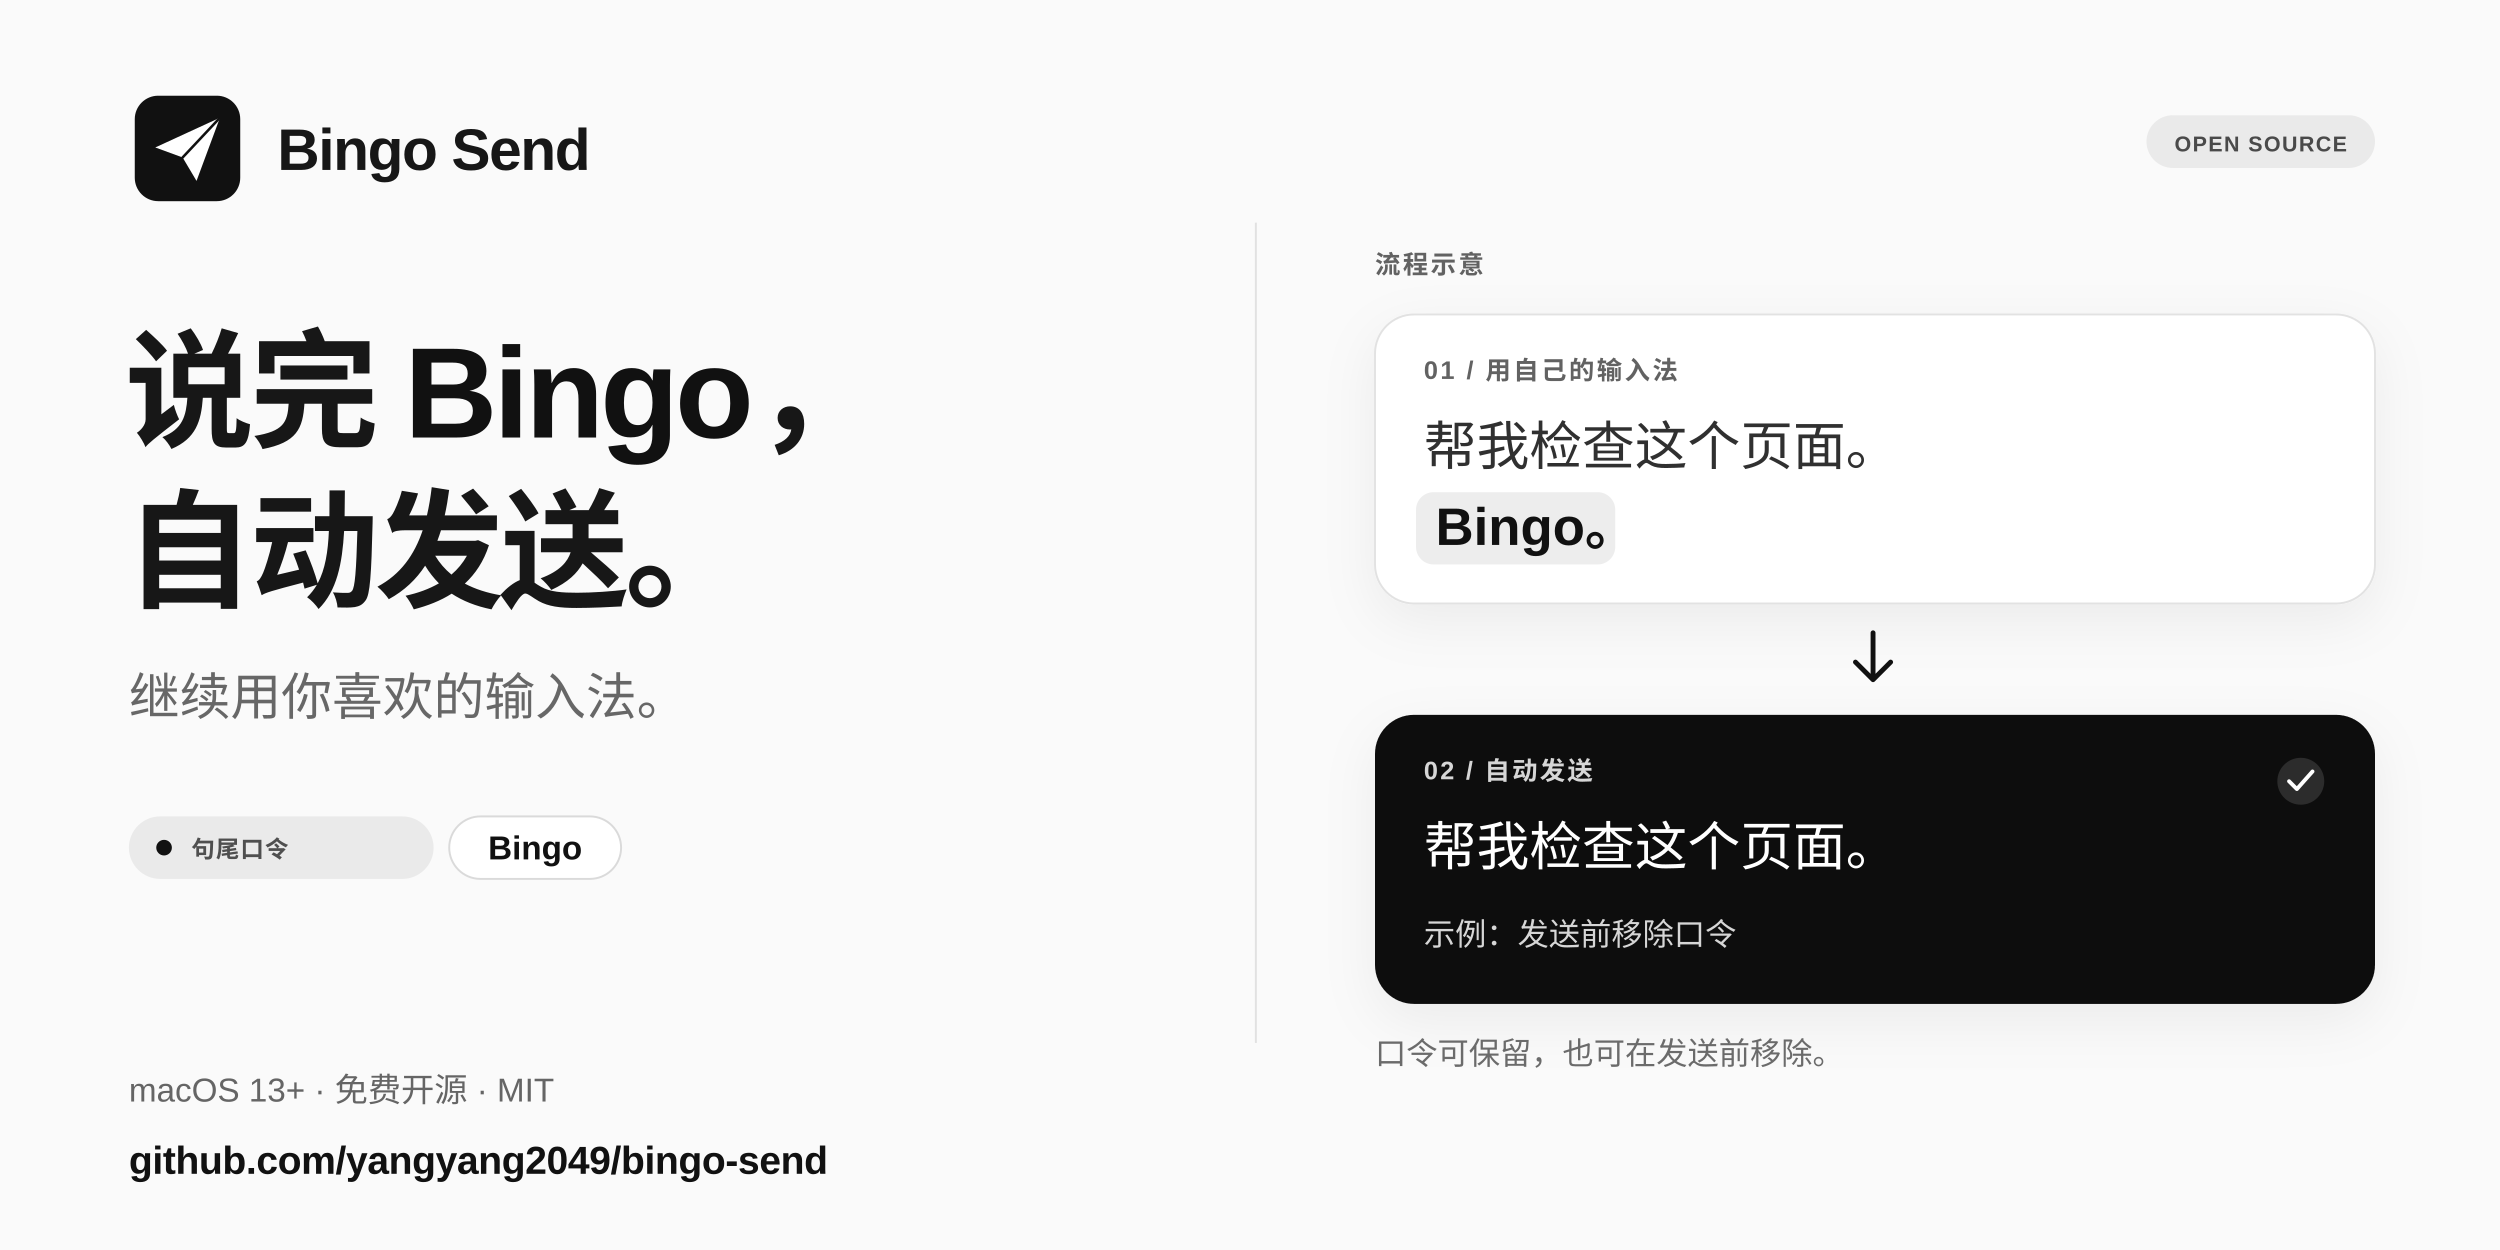
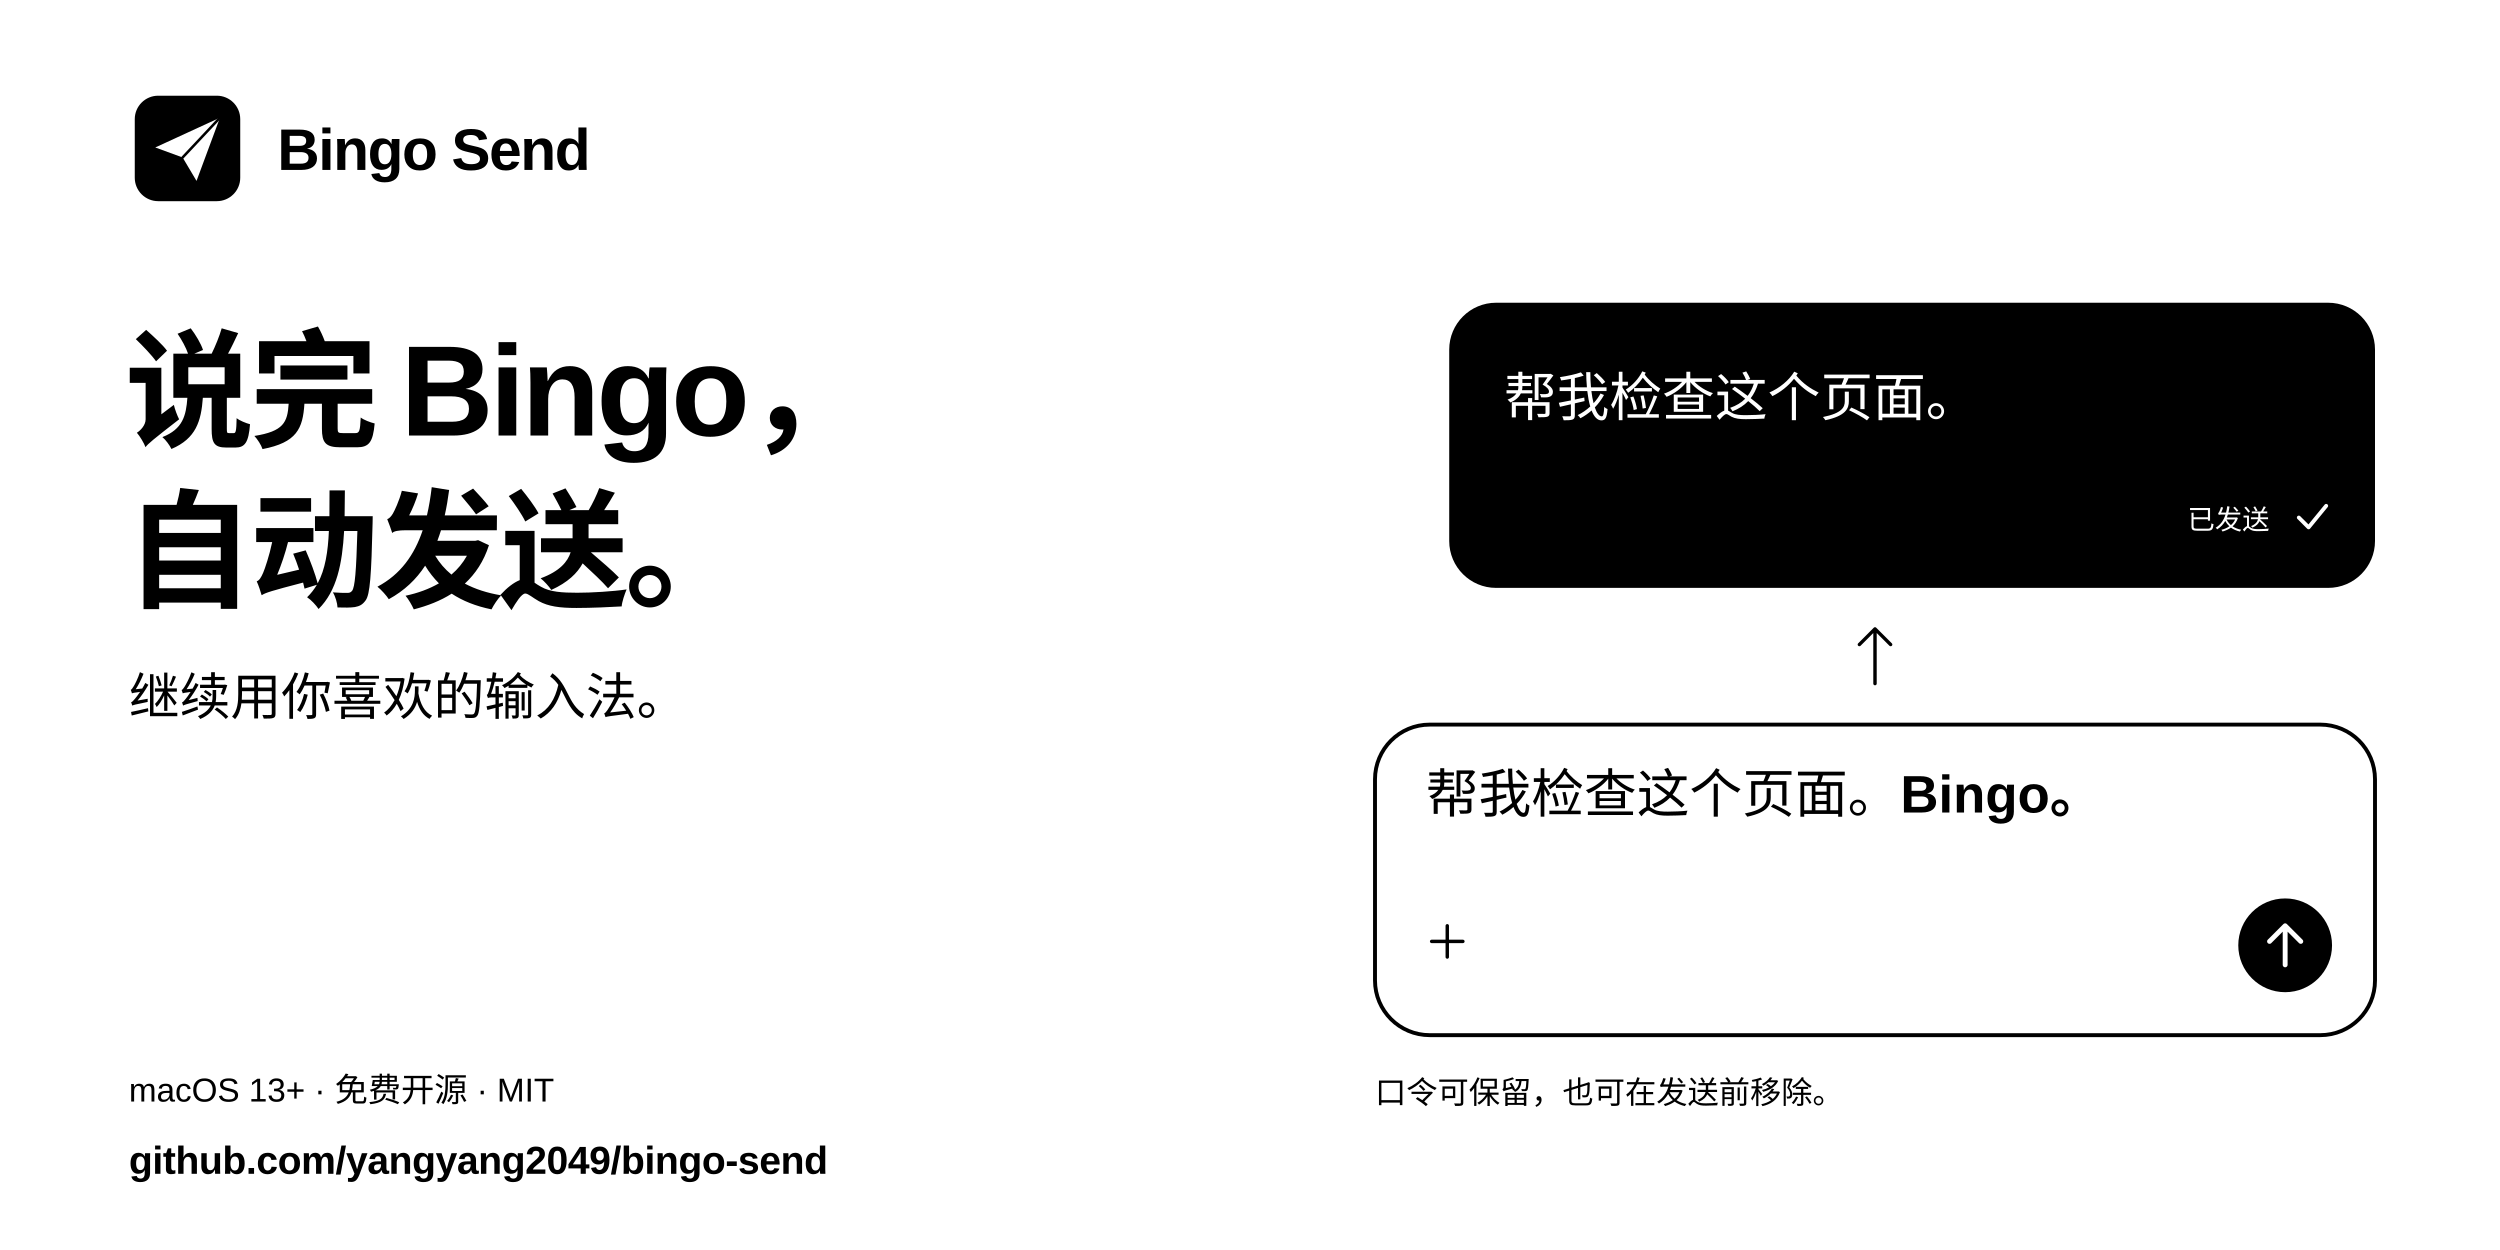
<svg xmlns="http://www.w3.org/2000/svg" width="1280" height="640" viewBox="0 0 1280 640" role="img" aria-labelledby="title desc" xml:lang="zh-CN">
-   <defs>
-     <filter id="shadow" x="-20%" y="-30%" width="140%" height="170%">
-       <feDropShadow dx="0" dy="9" stdDeviation="14" flood-color="#000000" flood-opacity="0.06" />
-     </filter>
-   </defs>
  <style>
    text { font-family: -apple-system, BlinkMacSystemFont, 'Segoe UI', 'Helvetica Neue', Arial, 'PingFang SC', 'Microsoft YaHei', sans-serif; }
-     .headline { fill:#171717; font-size:76px; font-weight:700; letter-spacing:-3px; }
+     .headline { fill:#000000; font-size:76px; font-weight:700; letter-spacing:-3px; }
    .headline.zh { font-size:66px; letter-spacing:-2px; }
-     .label { fill:#626262; font-size:13px; font-weight:650; letter-spacing:1.25px; }
-     .message { fill:#303030; font-size:27px; font-weight:500; }
+     .message { font-size:27px; font-weight:500; }
  </style>
-   <rect width="1280" height="640" fill="#FAFAFA" />
-   <path d="M643 114V534" stroke="#E1E1E1" stroke-width="1" />
+   <rect width="1280" height="640" fill="#FFFFFF" />
  <g transform="translate(64 44) scale(.0625)">
-     <rect x="80" y="80" width="864" height="864" rx="192" fill="#111111" />
-     <path d="M248 504L778 260L586 778L472 586Z" fill="white" />
-     <path d="M472 586L778 260" fill="none" stroke="#111111" stroke-width="21" stroke-linecap="round" />
+     <rect x="80" y="80" width="864" height="864" rx="192" fill="#000000" />
+     <path d="M248 504L778 260L586 778L472 586Z" fill="#FFFFFF" />
+     <path d="M472 586L778 260" fill="none" stroke="#000000" stroke-width="21" stroke-linecap="round" />
  </g>
-   <text x="142" y="87" fill="#171717" font-size="30" font-weight="650" letter-spacing="-.7">Bingo Send</text>
-   <rect x="1099" y="59" width="117" height="27" rx="13.5" fill="#EAEAEA" />
-   <text x="1157.5" y="77.5" text-anchor="middle" fill="#4A4A4A" font-size="11" font-weight="650" letter-spacing=".7">OPEN SOURCE</text>
-   <text x="64" y="224" class="headline zh">说完 <tspan fill="#111111">Bingo</tspan>，</text>
+   <text x="142" y="87" fill="#000000" font-size="30" font-weight="650" letter-spacing="-.7">Bingo Send</text>
+   <text x="64" y="224" class="headline zh">说完 Bingo，</text>
  <text x="64" y="306" class="headline zh">自动发送。</text>
-   <text x="66" y="366" fill="#676767" font-size="26" font-weight="400">继续用你喜欢的输入法。</text>
-   <g transform="translate(66 418)">
-     <rect width="156" height="32" rx="16" fill="#EAEAEA" />
-     <circle cx="18" cy="16" r="4" fill="#111111" />
-     <text x="32" y="21" fill="#4F4F4F" font-size="12" font-weight="650" letter-spacing=".55">句尾口令</text>
-     <rect x="164" width="88" height="32" rx="16" fill="#FFFFFF" stroke="#DADADA" />
-     <text x="208" y="22" text-anchor="middle" fill="#111111" font-size="17" font-weight="650">Bingo</text>
-   </g>
-   <text x="704" y="140" class="label">流程示意</text>
-   <rect x="704" y="161" width="512" height="148" rx="20" fill="#FFFFFF" stroke="#E2E2E2" filter="url(#shadow)" />
-   <text x="729" y="194" class="label">01  /  用自己的输入法</text>
-   <text x="729" y="238" class="message">帮我检查这个页面。</text>
-   <rect x="725" y="252" width="102" height="37" rx="9" fill="#EDEDED" />
-   <text x="735" y="279" fill="#111111" font-size="27" font-weight="650">Bingo。</text>
-   <path d="M959 324V347M950 339L959 348L968 339" fill="none" stroke="#111111" stroke-width="2.5" stroke-linecap="round" stroke-linejoin="round" />
-   <rect x="704" y="366" width="512" height="148" rx="20" fill="#111111" filter="url(#shadow)" />
-   <text x="729" y="399" fill="#D6D6D6" font-size="13" font-weight="650" letter-spacing="1.15">02  /  自动发送</text>
-   <text x="729" y="443" fill="#FFFFFF" font-size="27" font-weight="500">帮我检查这个页面。</text>
-   <text x="729" y="484" fill="#D6D6D6" font-size="16" font-weight="400">示例：发送前移除口令</text>
-   <circle cx="1178" cy="400" r="12" fill="#FFFFFF" fill-opacity=".13" />
-   <path d="M1172 400L1176 404L1184 395" fill="none" stroke="#FFFFFF" stroke-width="2" stroke-linecap="round" stroke-linejoin="round" />
-   <text x="704" y="545" fill="#6B6B6B" font-size="16">口令可保留，也可在发送前移除。</text>
-   <text x="66" y="564" fill="#656565" font-size="17" font-weight="500">macOS 13+ · 免费开源 · MIT</text>
-   <text x="66" y="601" fill="#111111" font-size="20" font-weight="600" letter-spacing="-.2">github.com/yangyang2049/bingo-send</text>
+   <text x="66" y="366" fill="#000000" font-size="26" font-weight="400">继续用你喜欢的输入法。</text>
+   <rect x="742" y="155" width="474" height="146" rx="24" fill="#000000" />
+   <text x="770" y="213" fill="#FFFFFF" class="message">帮我检查这个页面。</text>
+   <text x="1162" y="271" text-anchor="end" fill="#FFFFFF" font-size="14" font-weight="500">已发送</text>
+   <path d="M1177 265L1182 270L1191 259" fill="none" stroke="#FFFFFF" stroke-width="2" stroke-linecap="round" stroke-linejoin="round" />
+   <path d="M960 350V322M952 330L960 322L968 330" fill="none" stroke="#000000" stroke-width="1.75" stroke-linecap="round" stroke-linejoin="round" />
+   <rect x="704" y="371" width="512" height="159" rx="28" fill="#FFFFFF" stroke="#000000" stroke-width="2" />
+   <text x="730" y="416" fill="#000000" class="message">帮我检查这个页面。<tspan font-weight="650">Bingo。</tspan>
+   </text>
+   <path d="M733 482H749M741 474V490" fill="none" stroke="#000000" stroke-width="1.75" stroke-linecap="round" />
+   <circle cx="1170" cy="484" r="24" fill="#000000" />
+   <path d="M1170 494V474M1162 482L1170 474L1178 482" fill="none" stroke="#FFFFFF" stroke-width="2.5" stroke-linecap="round" stroke-linejoin="round" />
+   <text x="704" y="565" fill="#000000" font-size="16">口令可保留，也可在发送前移除。</text>
+   <text x="66" y="564" fill="#000000" font-size="17" font-weight="500">macOS 13+ · 免费开源 · MIT</text>
+   <text x="66" y="601" fill="#000000" font-size="20" font-weight="600" letter-spacing="-.2">github.com/yangyang2049/bingo-send</text>
</svg>
